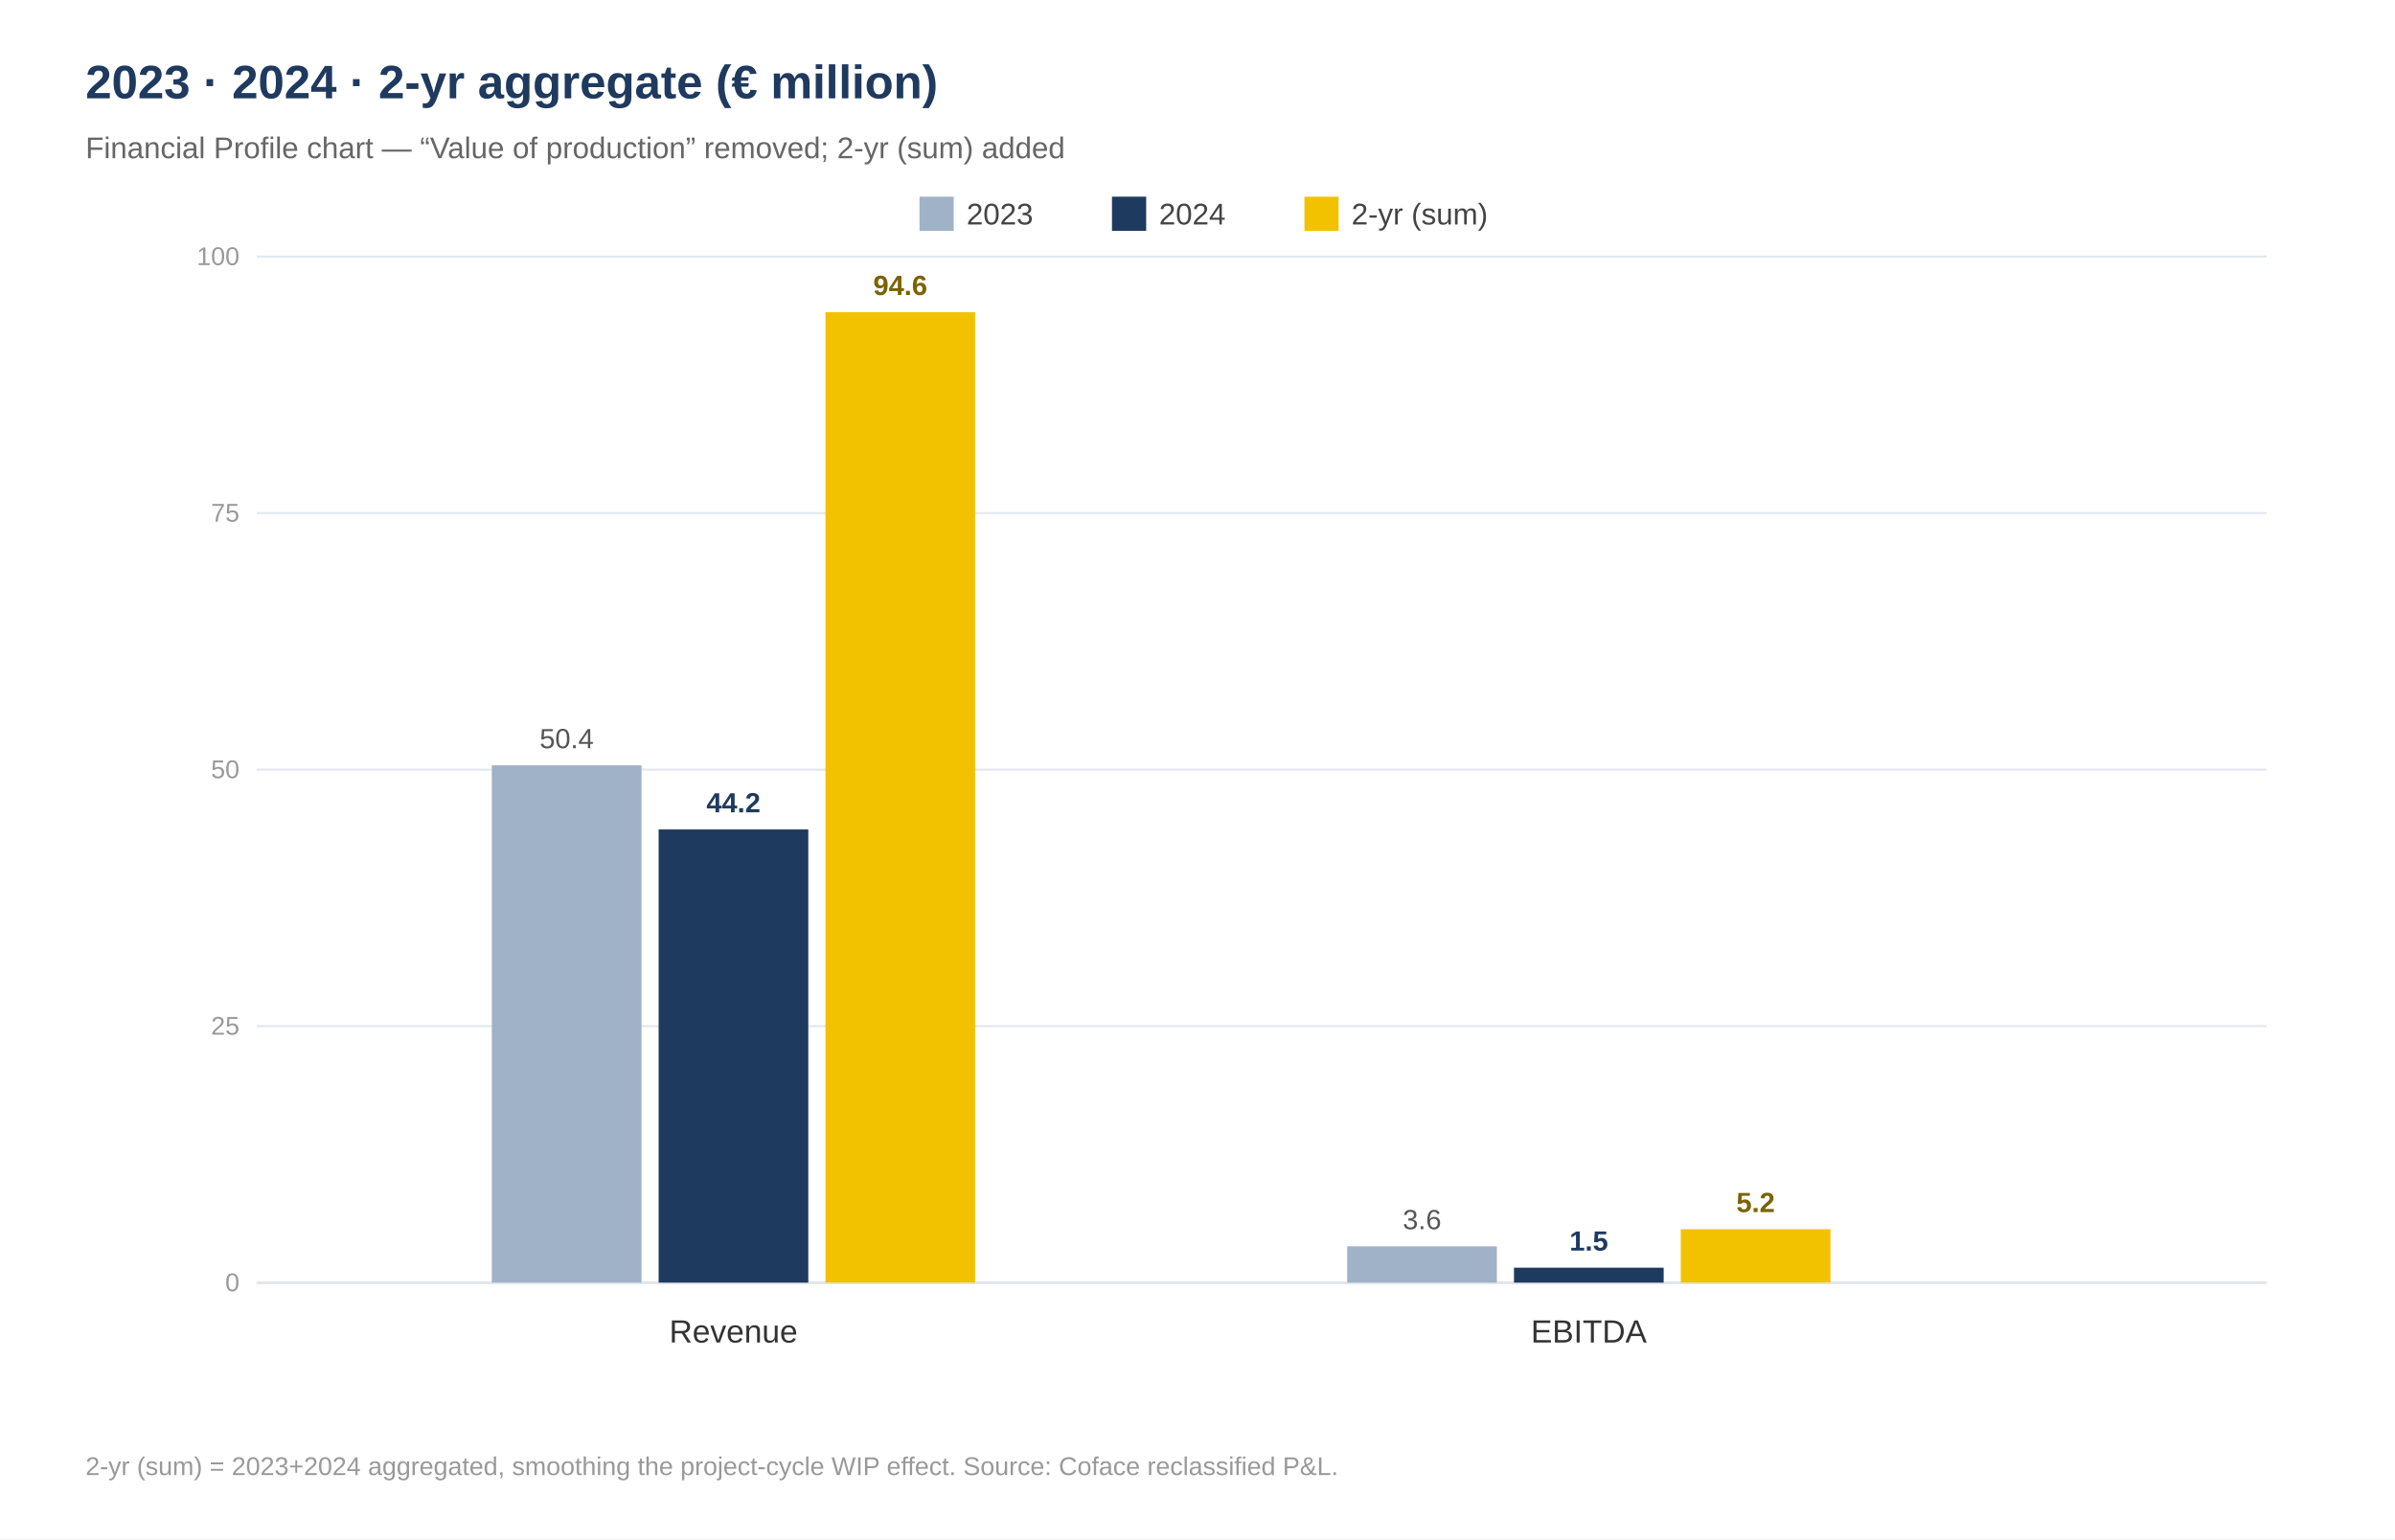
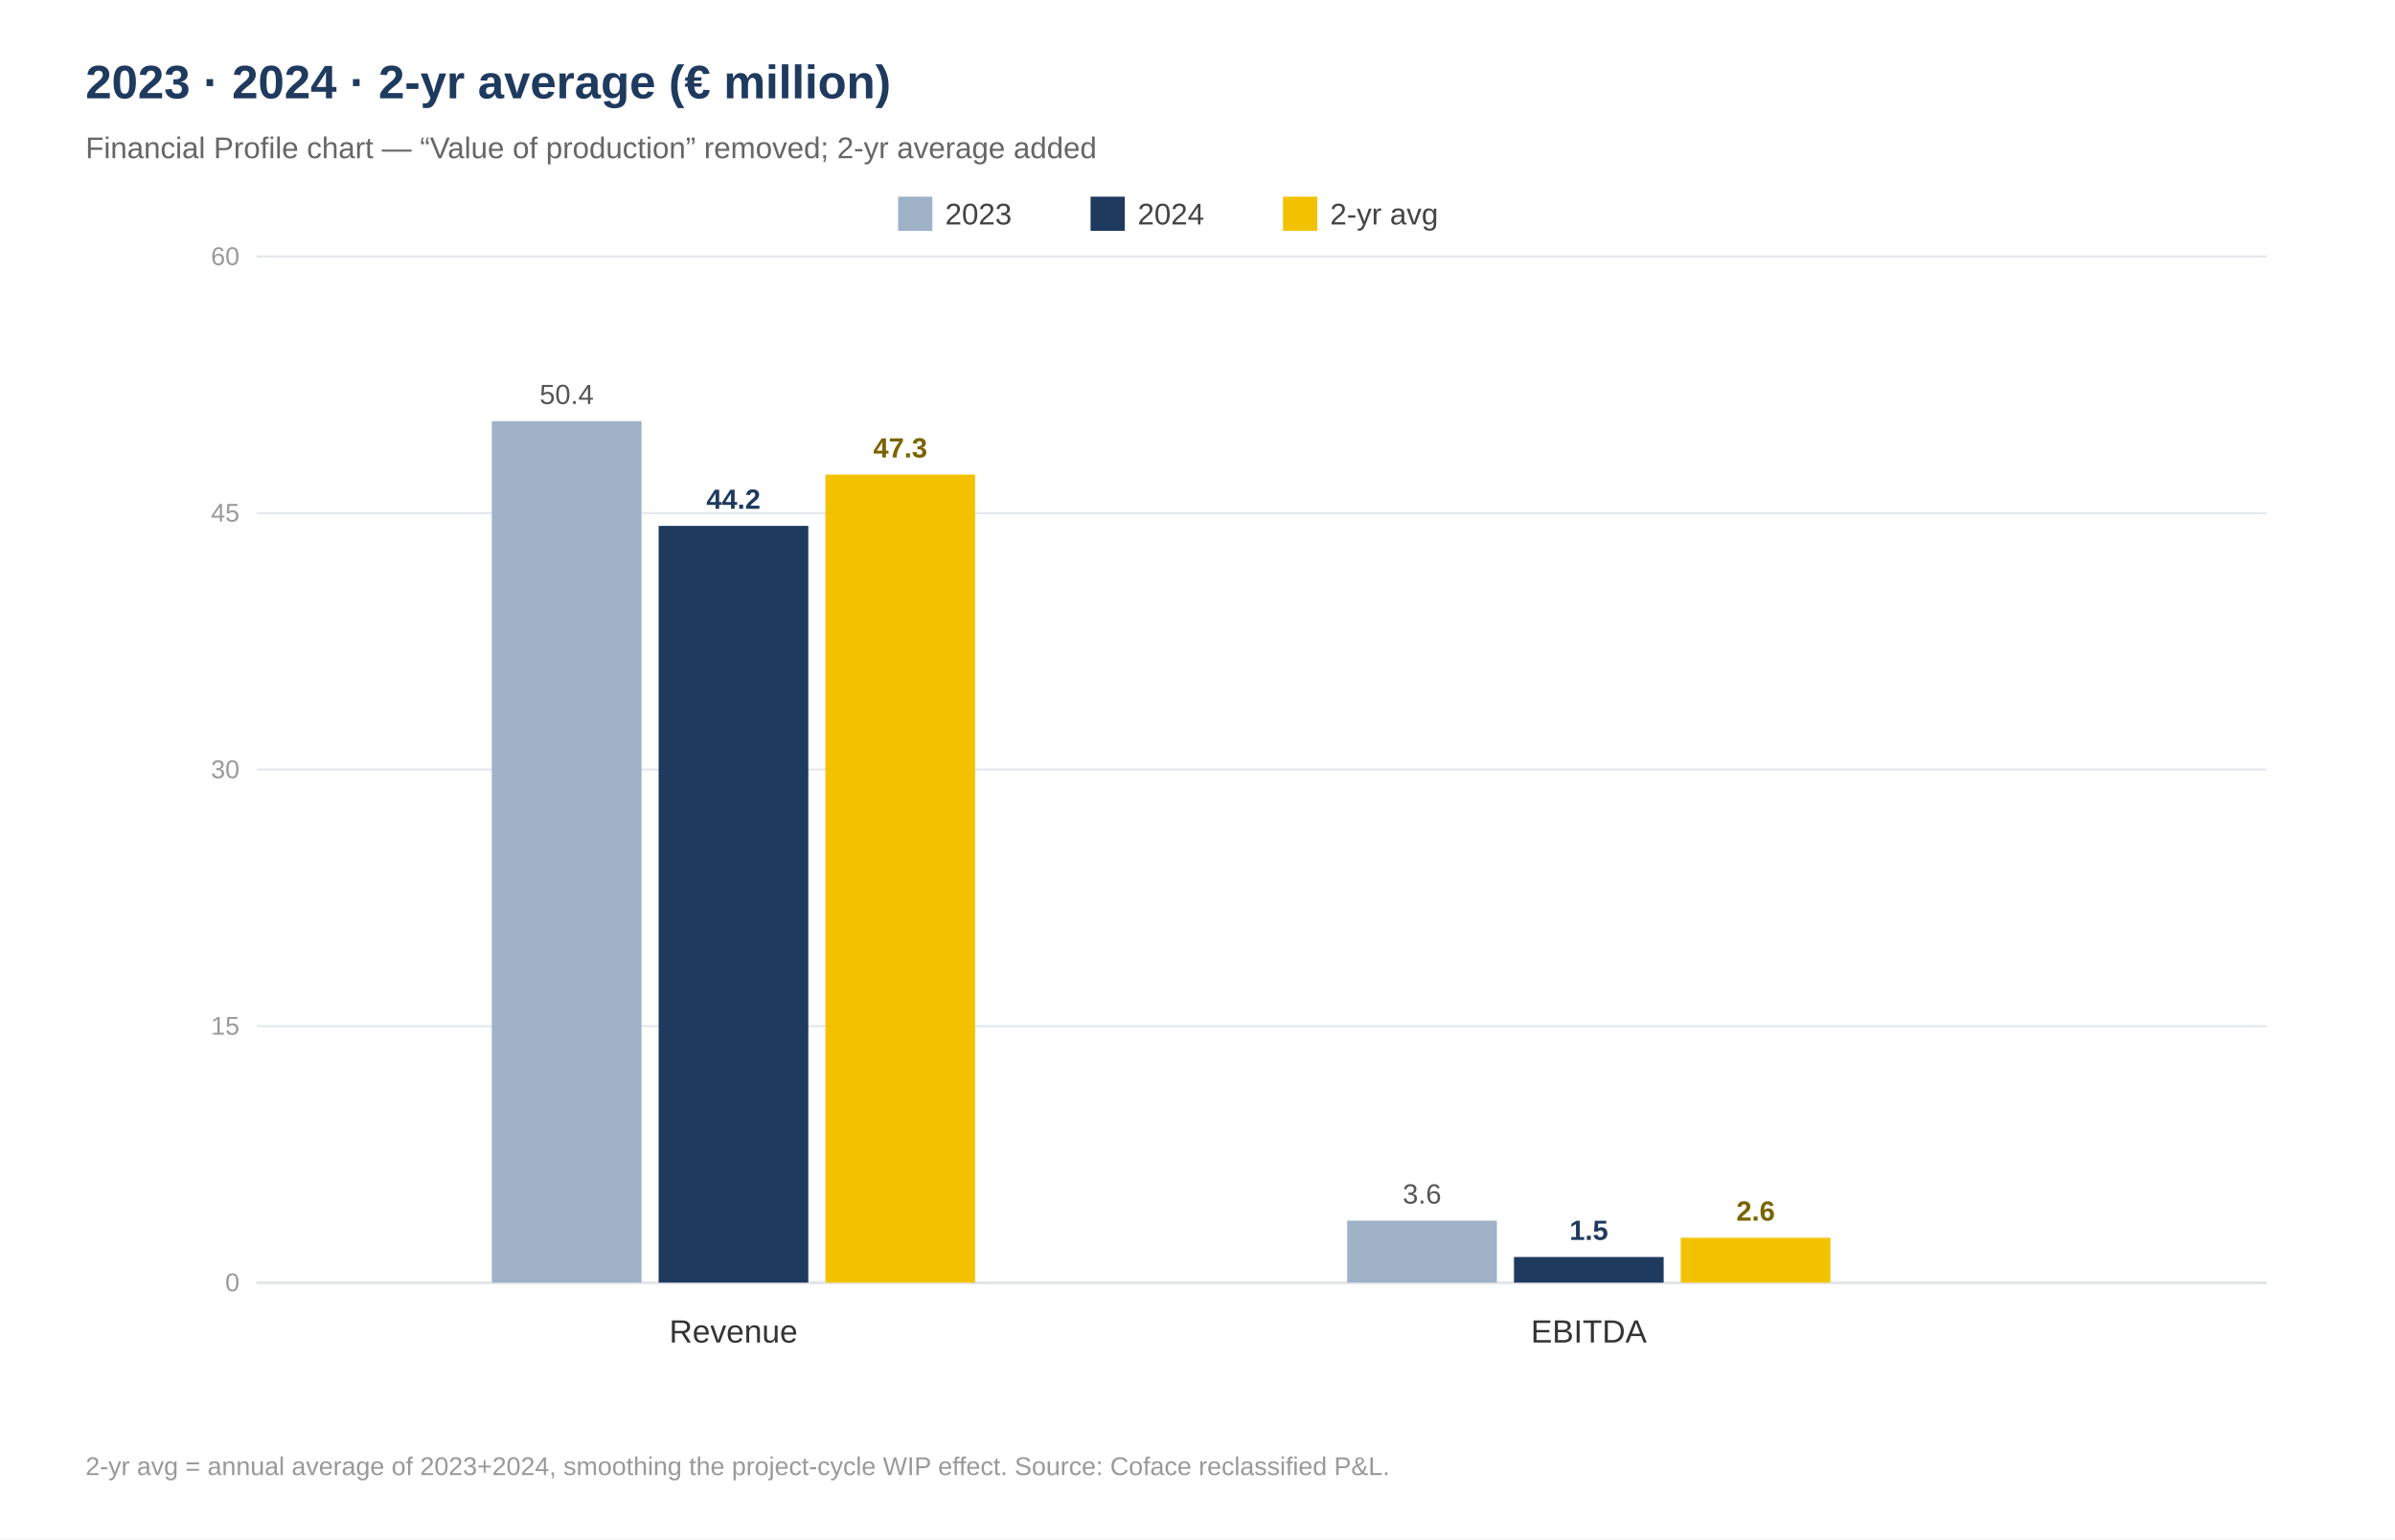
<svg xmlns="http://www.w3.org/2000/svg" width="1120" height="720" viewBox="0 0 1120 720" font-family="Arial, Helvetica, sans-serif">
  <rect width="1120" height="720" fill="#ffffff" />
-   <text x="40" y="46" font-size="22" font-weight="bold" fill="#1f3a5f">2023 · 2024 · 2-yr aggregate (€ million)</text>
-   <text x="40" y="74" font-size="14" fill="#666666">Financial Profile chart — “Value of production” removed; 2-yr (sum) added</text>
-   <rect x="430" y="92" width="16" height="16" fill="#9fb2c8" />
-   <text x="452" y="105" font-size="14" fill="#444">2023</text>
-   <rect x="520" y="92" width="16" height="16" fill="#1f3a5f" />
-   <text x="542" y="105" font-size="14" fill="#444">2024</text>
-   <rect x="610" y="92" width="16" height="16" fill="#f2c200" />
-   <text x="632" y="105" font-size="14" fill="#444">2-yr (sum)</text>
+   <text x="40" y="46" font-size="22" font-weight="bold" fill="#1f3a5f">2023 · 2024 · 2-yr average (€ million)</text>
+   <text x="40" y="74" font-size="14" fill="#666666">Financial Profile chart — “Value of production” removed; 2-yr average added</text>
+   <rect x="420" y="92" width="16" height="16" fill="#9fb2c8" />
+   <text x="442" y="105" font-size="14" fill="#444">2023</text>
+   <rect x="510" y="92" width="16" height="16" fill="#1f3a5f" />
+   <text x="532" y="105" font-size="14" fill="#444">2024</text>
+   <rect x="600" y="92" width="16" height="16" fill="#f2c200" />
+   <text x="622" y="105" font-size="14" fill="#444">2-yr avg</text>
  <line x1="120" y1="600" x2="1060" y2="600" stroke="#bbbbbb" />
  <g font-size="12" fill="#999999">
    <line x1="120" y1="600" x2="1060" y2="600" stroke="#e4e8ee" />
    <line x1="120" y1="480" x2="1060" y2="480" stroke="#e4e8ee" />
-     <text x="112" y="484" text-anchor="end">25</text>
+     <text x="112" y="484" text-anchor="end">15</text>
    <line x1="120" y1="360" x2="1060" y2="360" stroke="#e4e8ee" />
-     <text x="112" y="364" text-anchor="end">50</text>
+     <text x="112" y="364" text-anchor="end">30</text>
    <line x1="120" y1="240" x2="1060" y2="240" stroke="#e4e8ee" />
-     <text x="112" y="244" text-anchor="end">75</text>
+     <text x="112" y="244" text-anchor="end">45</text>
    <line x1="120" y1="120" x2="1060" y2="120" stroke="#e4e8ee" />
-     <text x="112" y="124" text-anchor="end">100</text>
+     <text x="112" y="124" text-anchor="end">60</text>
    <text x="112" y="604" text-anchor="end">0</text>
  </g>
-   <rect x="230" y="358" width="70" height="242" fill="#9fb2c8" />
-   <rect x="308" y="388" width="70" height="212" fill="#1f3a5f" />
-   <rect x="386" y="146" width="70" height="454" fill="#f2c200" />
-   <text x="265" y="350" text-anchor="middle" font-size="13" fill="#555">50.4</text>
-   <text x="343" y="380" text-anchor="middle" font-size="13" fill="#1f3a5f" font-weight="bold">44.2</text>
-   <text x="421" y="138" text-anchor="middle" font-size="13" fill="#7a6300" font-weight="bold">94.6</text>
+   <rect x="230" y="197" width="70" height="403" fill="#9fb2c8" />
+   <rect x="308" y="246" width="70" height="354" fill="#1f3a5f" />
+   <rect x="386" y="222" width="70" height="378" fill="#f2c200" />
+   <text x="265" y="189" text-anchor="middle" font-size="13" fill="#555">50.4</text>
+   <text x="343" y="238" text-anchor="middle" font-size="13" fill="#1f3a5f" font-weight="bold">44.2</text>
+   <text x="421" y="214" text-anchor="middle" font-size="13" fill="#7a6300" font-weight="bold">47.3</text>
  <text x="343" y="628" text-anchor="middle" font-size="15" fill="#333">Revenue</text>
-   <rect x="630" y="583" width="70" height="17" fill="#9fb2c8" />
-   <rect x="708" y="593" width="70" height="7" fill="#1f3a5f" />
-   <rect x="786" y="575" width="70" height="25" fill="#f2c200" />
-   <text x="665" y="575" text-anchor="middle" font-size="13" fill="#555">3.6</text>
-   <text x="743" y="585" text-anchor="middle" font-size="13" fill="#1f3a5f" font-weight="bold">1.5</text>
-   <text x="821" y="567" text-anchor="middle" font-size="13" fill="#7a6300" font-weight="bold">5.2</text>
+   <rect x="630" y="571" width="70" height="29" fill="#9fb2c8" />
+   <rect x="708" y="588" width="70" height="12" fill="#1f3a5f" />
+   <rect x="786" y="579" width="70" height="21" fill="#f2c200" />
+   <text x="665" y="563" text-anchor="middle" font-size="13" fill="#555">3.6</text>
+   <text x="743" y="580" text-anchor="middle" font-size="13" fill="#1f3a5f" font-weight="bold">1.5</text>
+   <text x="821" y="571" text-anchor="middle" font-size="13" fill="#7a6300" font-weight="bold">2.6</text>
  <text x="743" y="628" text-anchor="middle" font-size="15" fill="#333">EBITDA</text>
-   <text x="40" y="690" font-size="12" fill="#999999">2-yr (sum) = 2023+2024 aggregated, smoothing the project-cycle WIP effect. Source: Coface reclassified P&amp;L.</text>
+   <text x="40" y="690" font-size="12" fill="#999999">2-yr avg = annual average of 2023+2024, smoothing the project-cycle WIP effect. Source: Coface reclassified P&amp;L.</text>
</svg>
